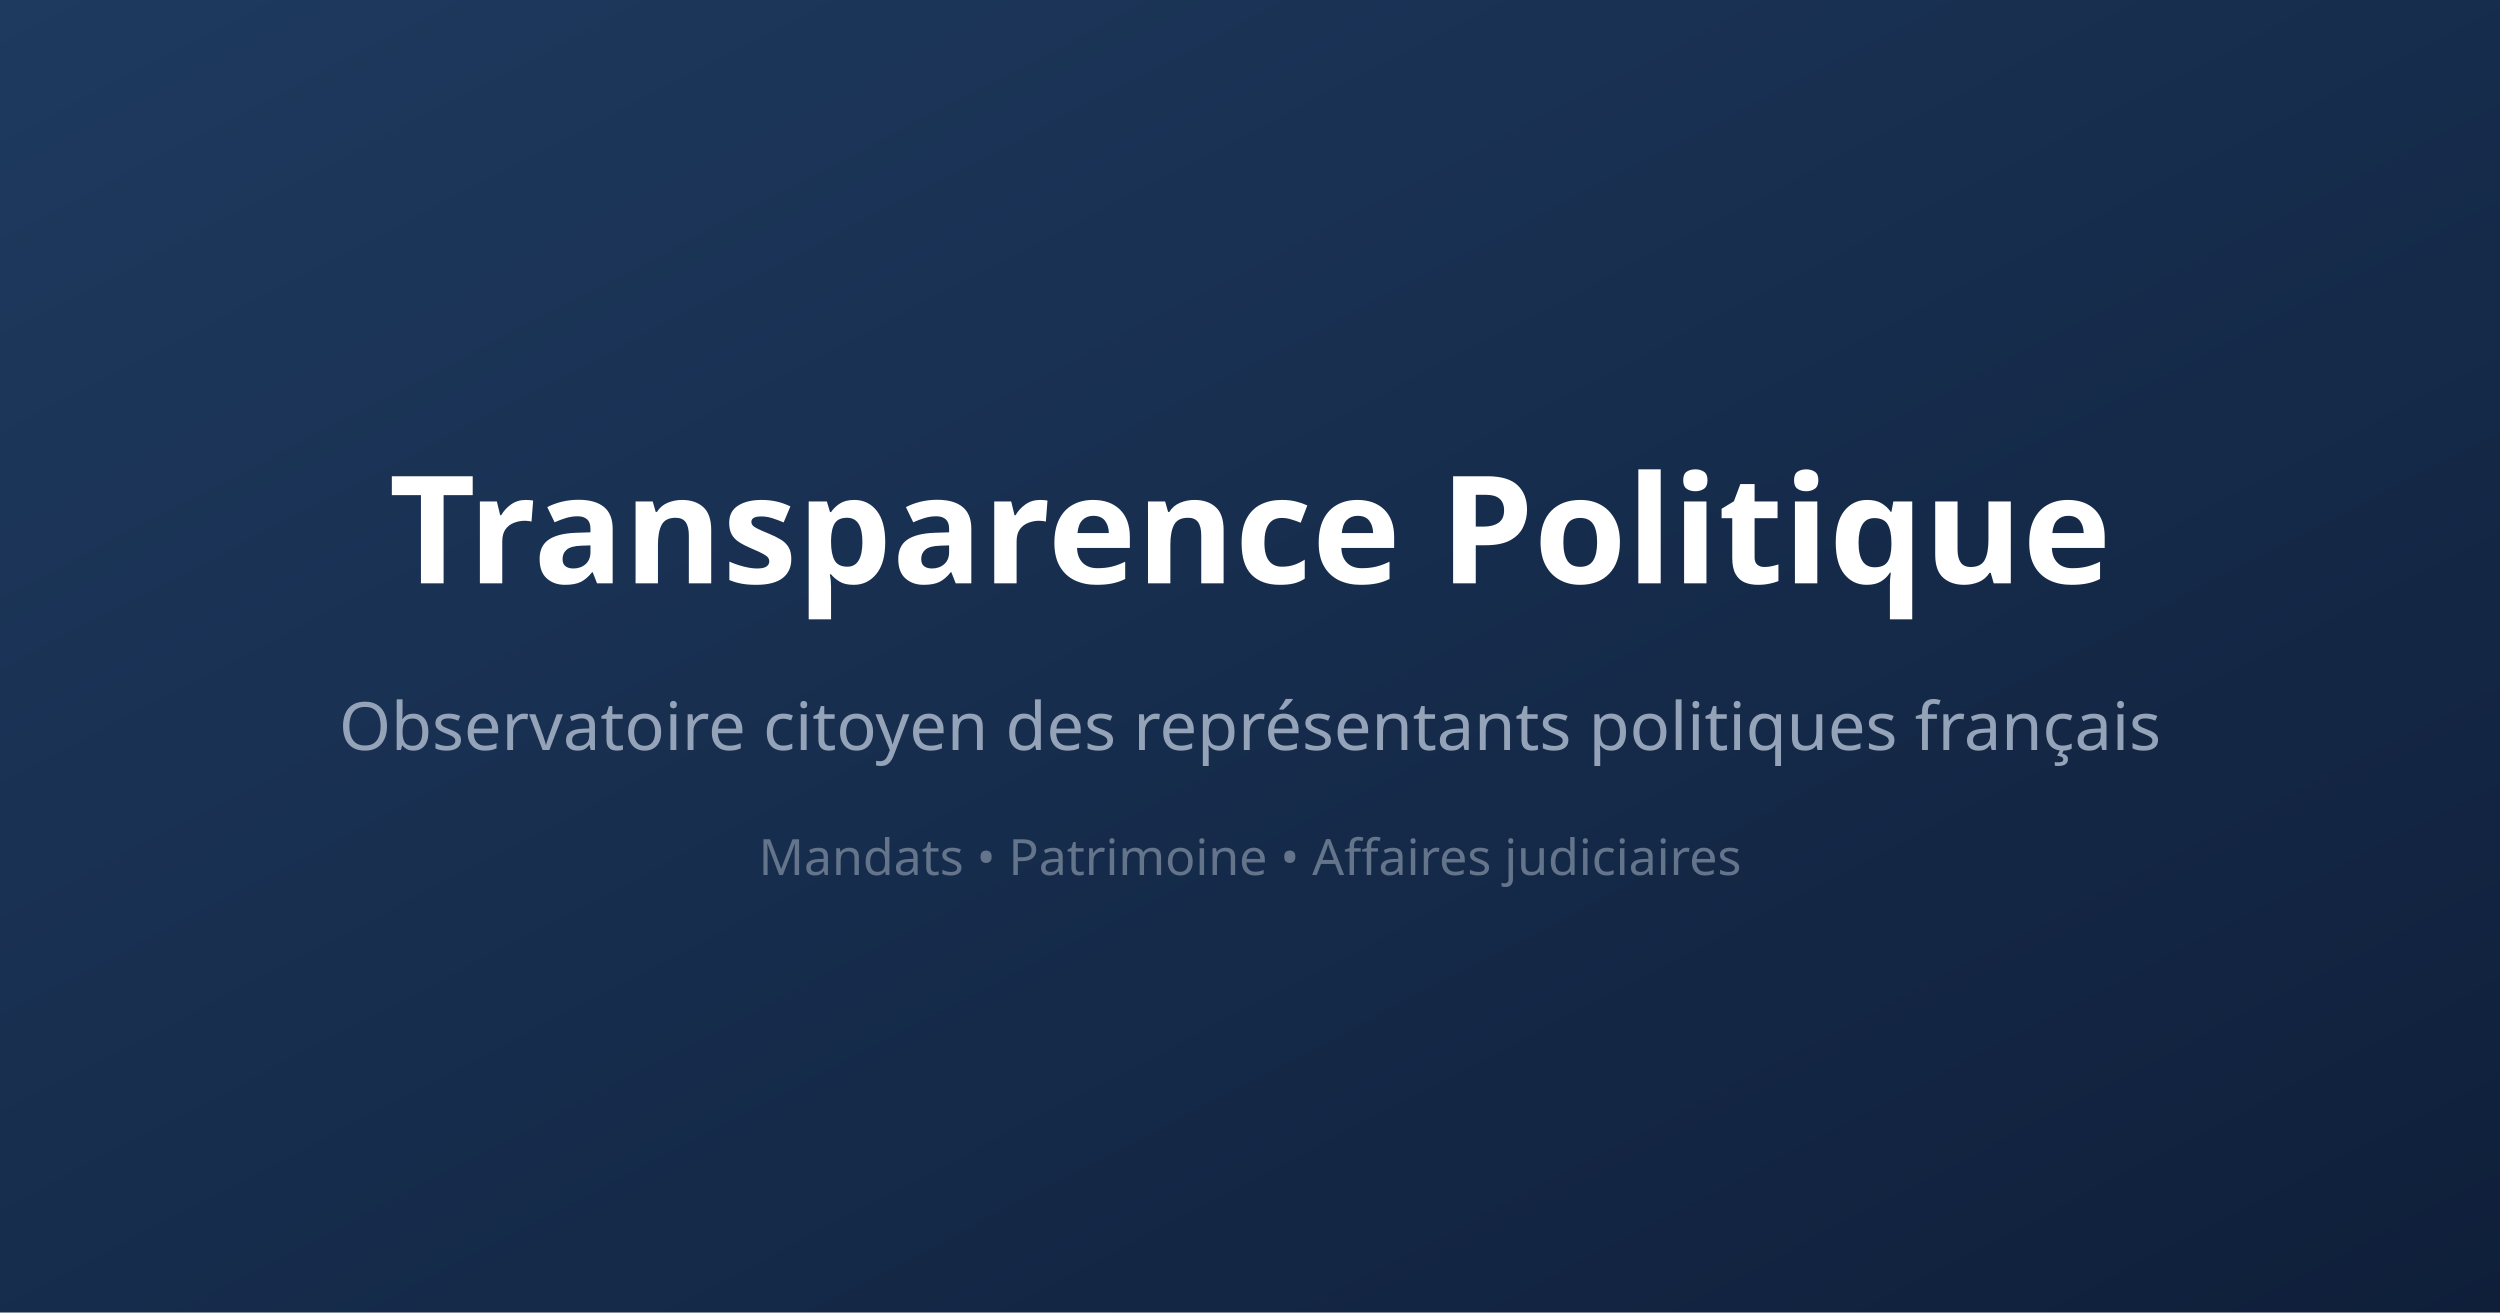
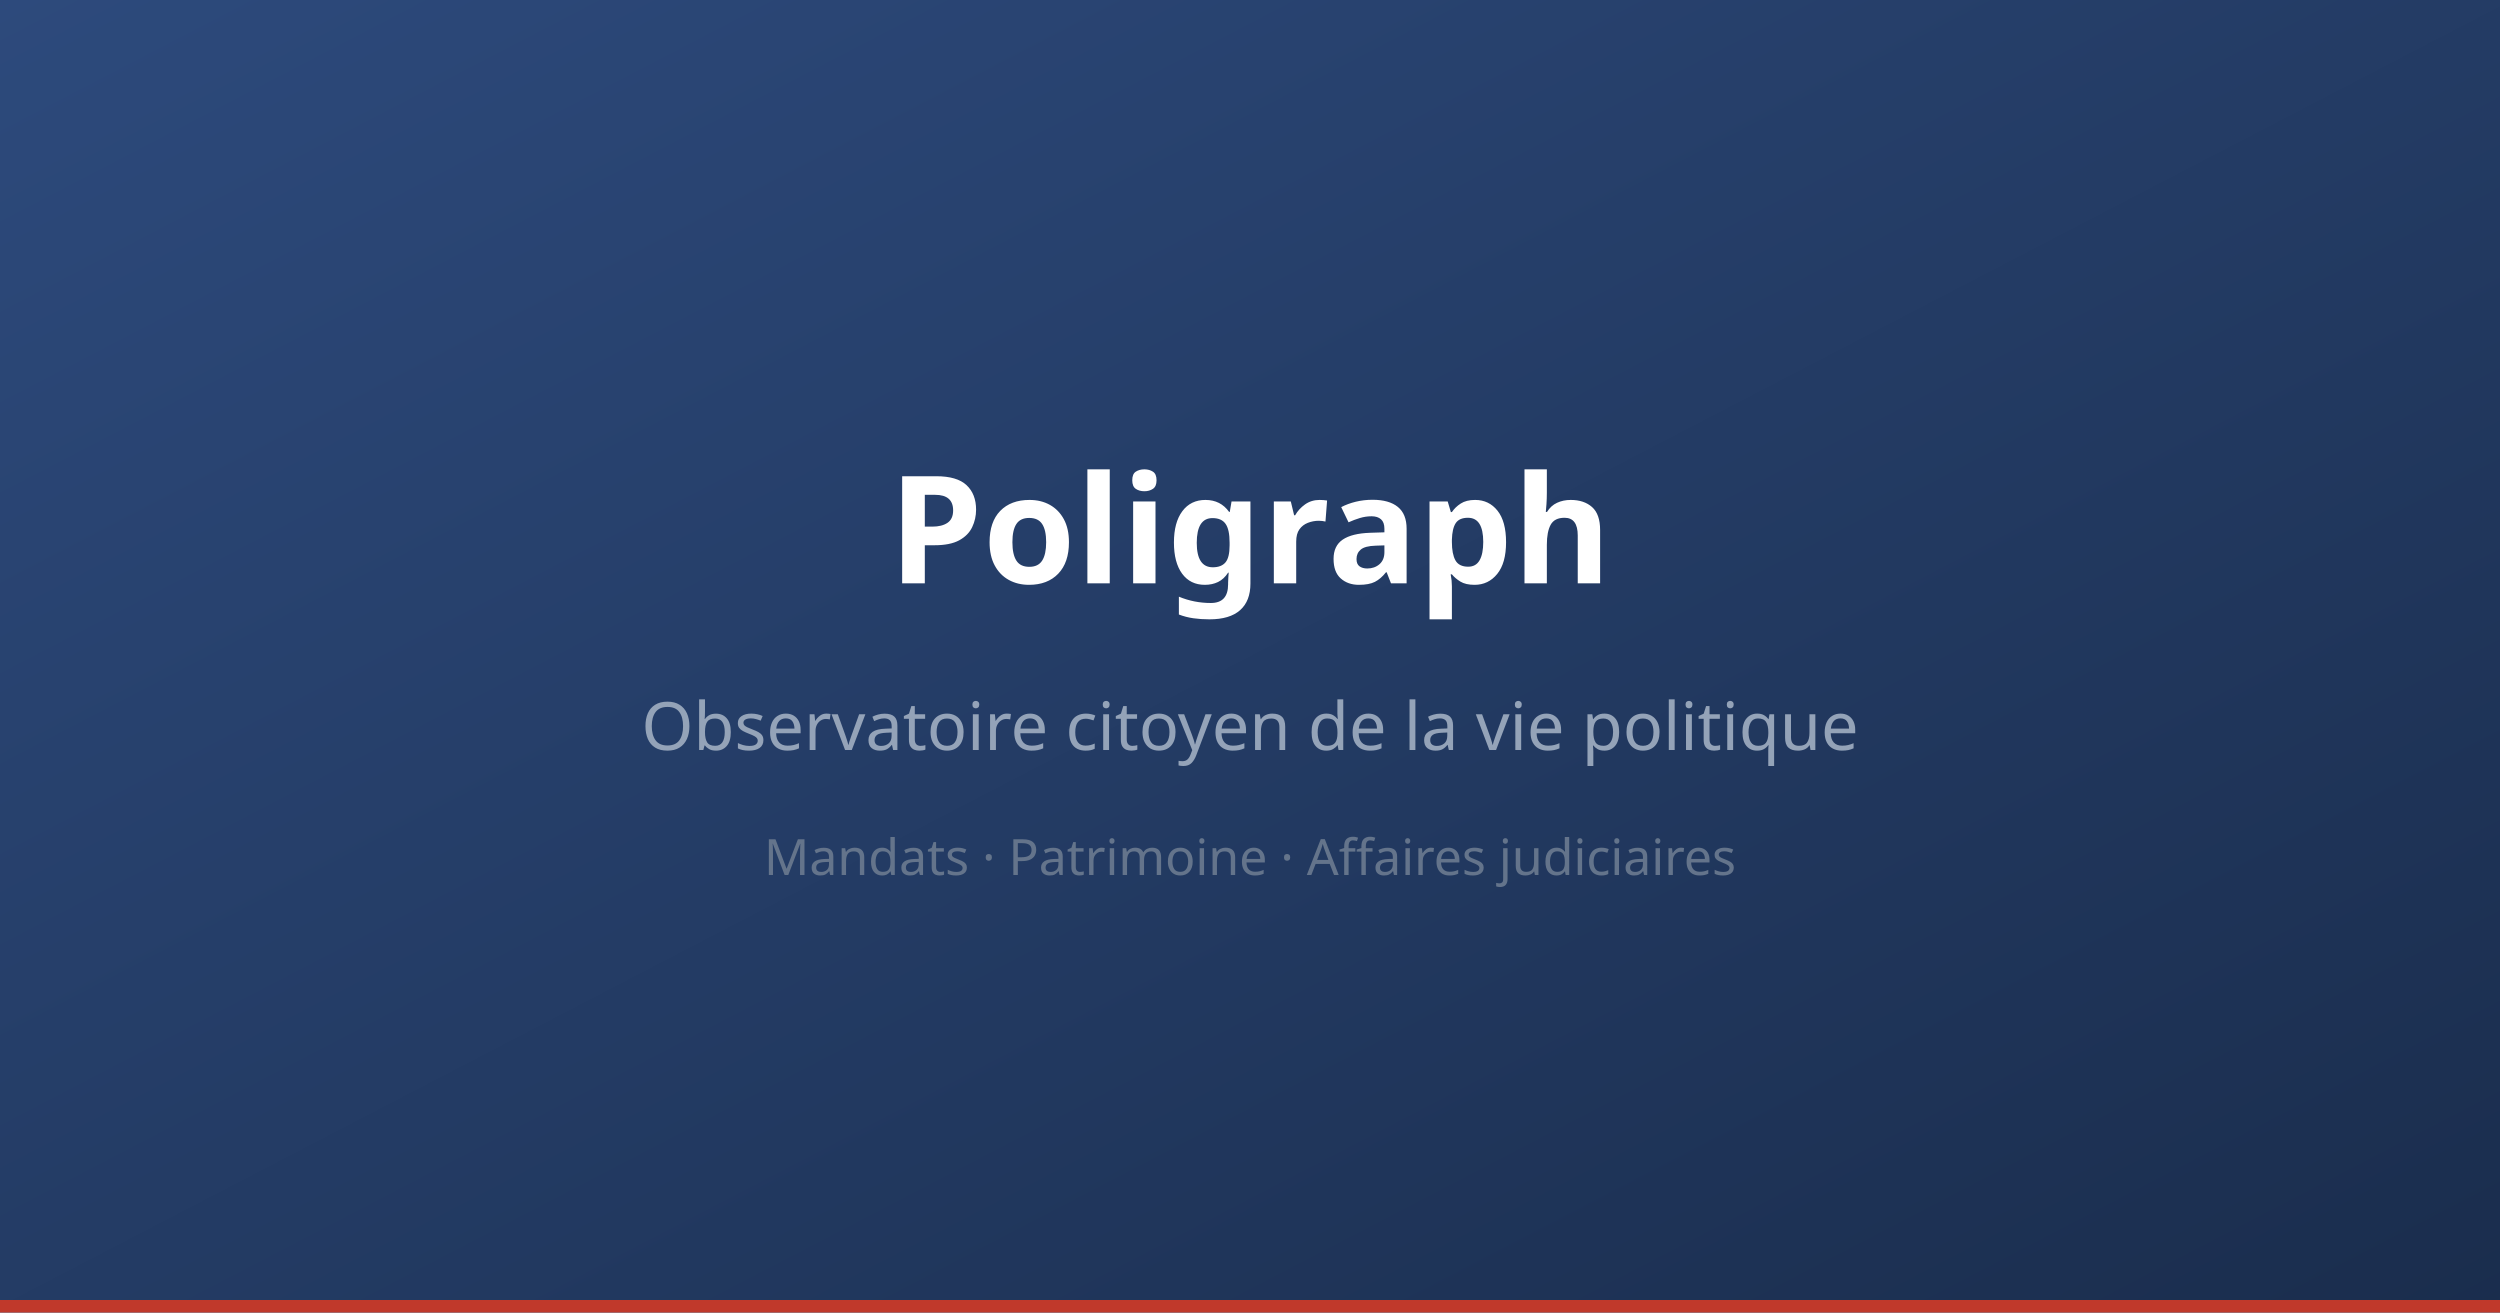
<svg xmlns="http://www.w3.org/2000/svg" width="1200" height="630">
  <defs>
    <linearGradient id="bg" x1="0%" y1="0%" x2="100%" y2="100%">
-       <stop offset="0%" style="stop-color:#1e3a5f;stop-opacity:1" />
-       <stop offset="100%" style="stop-color:#0f1f3a;stop-opacity:1" />
+       <stop offset="0%" style="stop-color:#2d4a7c;stop-opacity:1" />
+       <stop offset="100%" style="stop-color:#1a2d4d;stop-opacity:1" />
    </linearGradient>
  </defs>
  <rect width="1200" height="630" fill="url(#bg)" />
-   <text x="600" y="280" font-family="system-ui, sans-serif" font-size="72" font-weight="bold" fill="white" text-anchor="middle">Transparence Politique</text>
-   <text x="600" y="360" font-family="system-ui, sans-serif" font-size="32" fill="#94a3b8" text-anchor="middle">Observatoire citoyen des représentants politiques français</text>
-   <text x="600" y="420" font-family="system-ui, sans-serif" font-size="24" fill="#64748b" text-anchor="middle">Mandats • Patrimoine • Affaires judiciaires</text>
+   <text x="600" y="280" font-family="system-ui, sans-serif" font-size="72" font-weight="bold" fill="white" text-anchor="middle">Poligraph</text>
+   <text x="600" y="360" font-family="system-ui, sans-serif" font-size="32" fill="#94a3b8" text-anchor="middle">Observatoire citoyen de la vie politique</text>
+   <text x="600" y="420" font-family="system-ui, sans-serif" font-size="24" fill="#64748b" text-anchor="middle">Mandats · Patrimoine · Affaires judiciaires</text>
+   <rect y="624" width="1200" height="6" fill="#c0392b" />
</svg>
